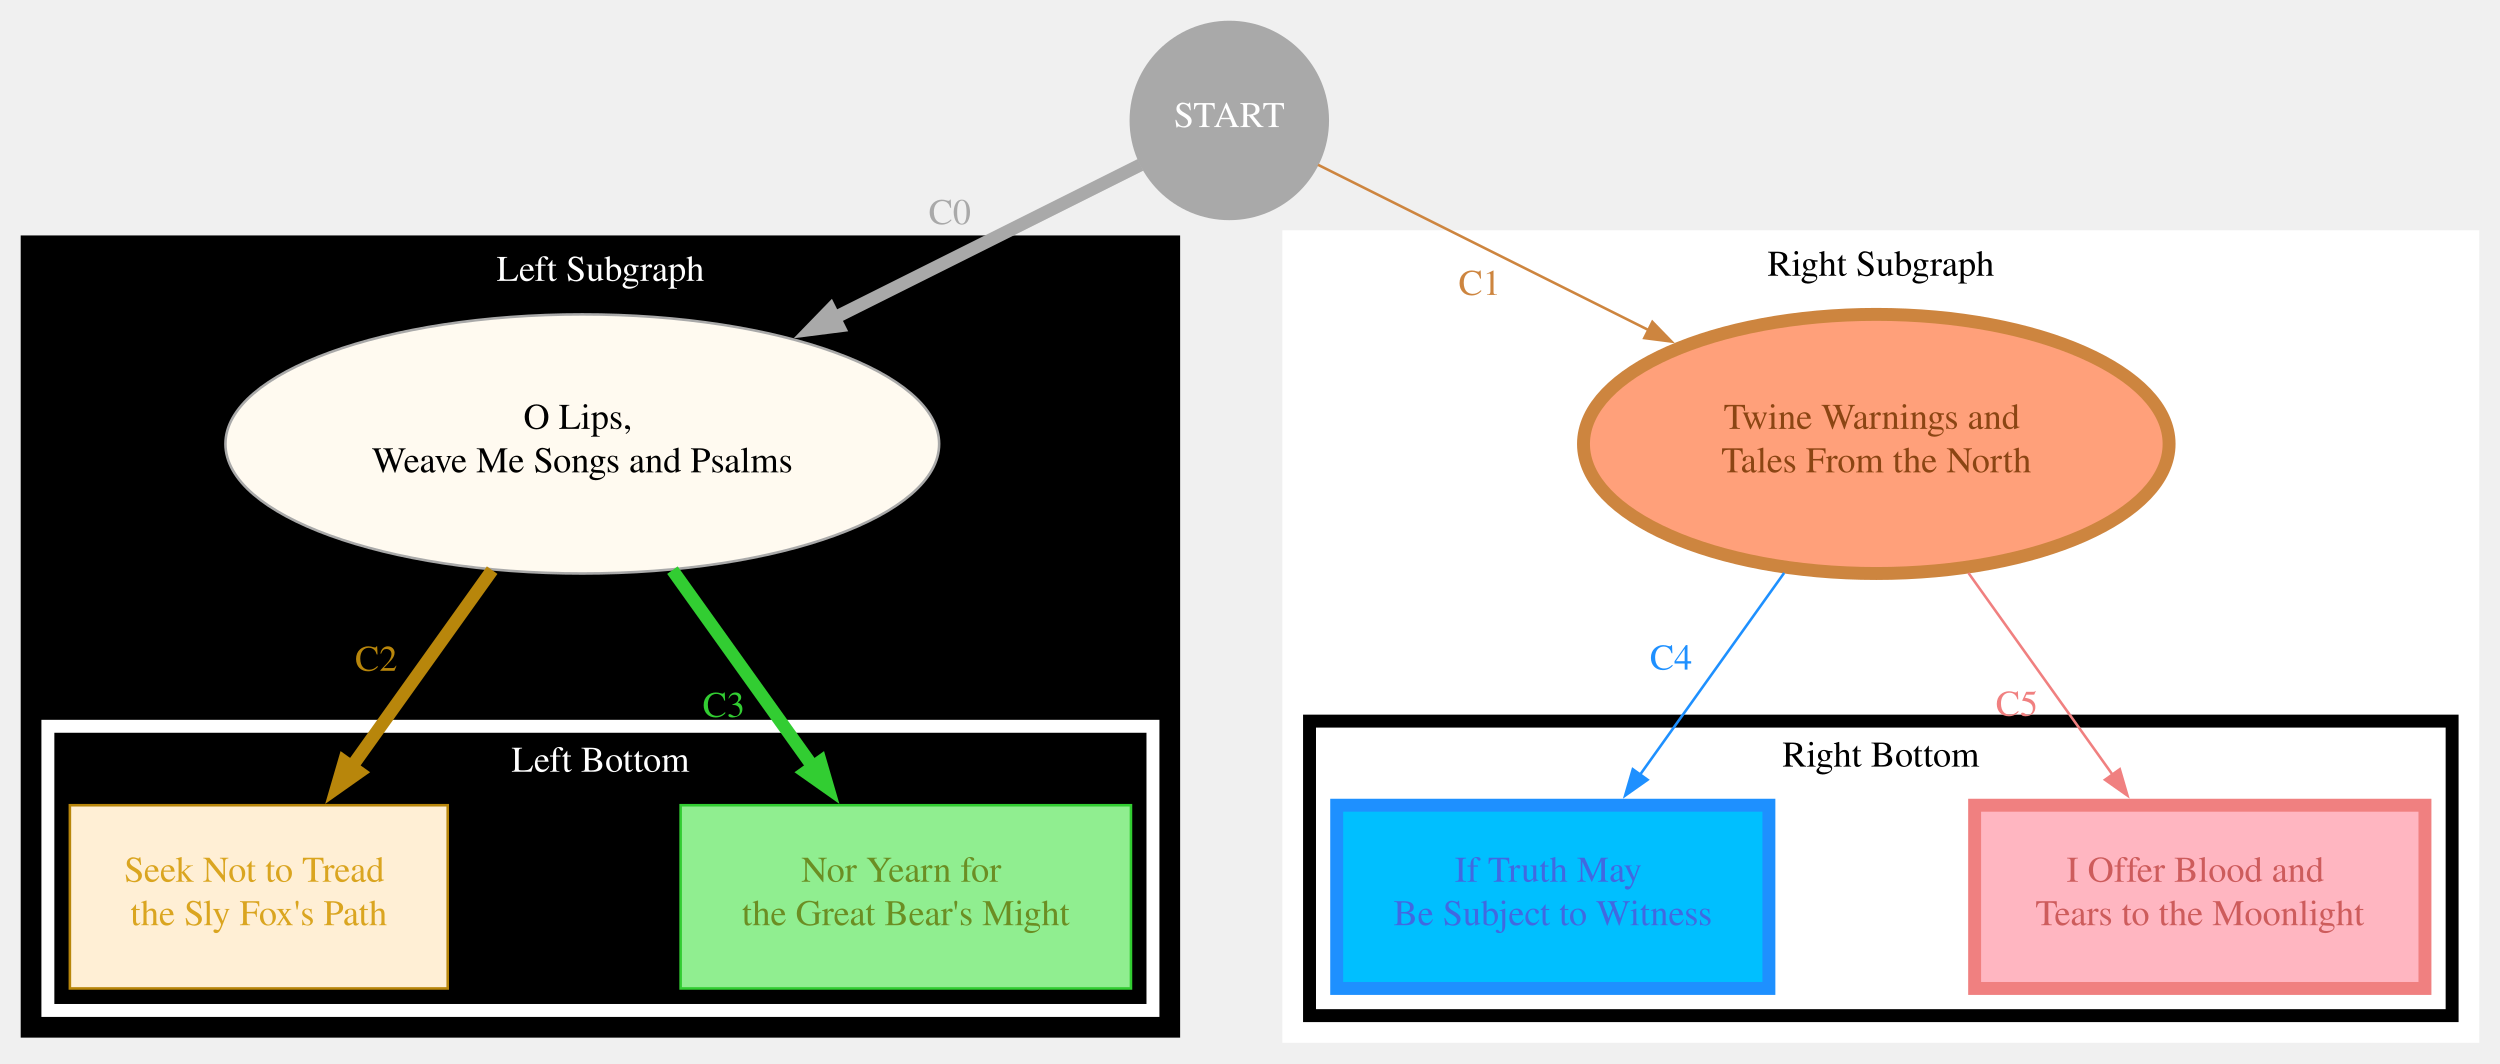
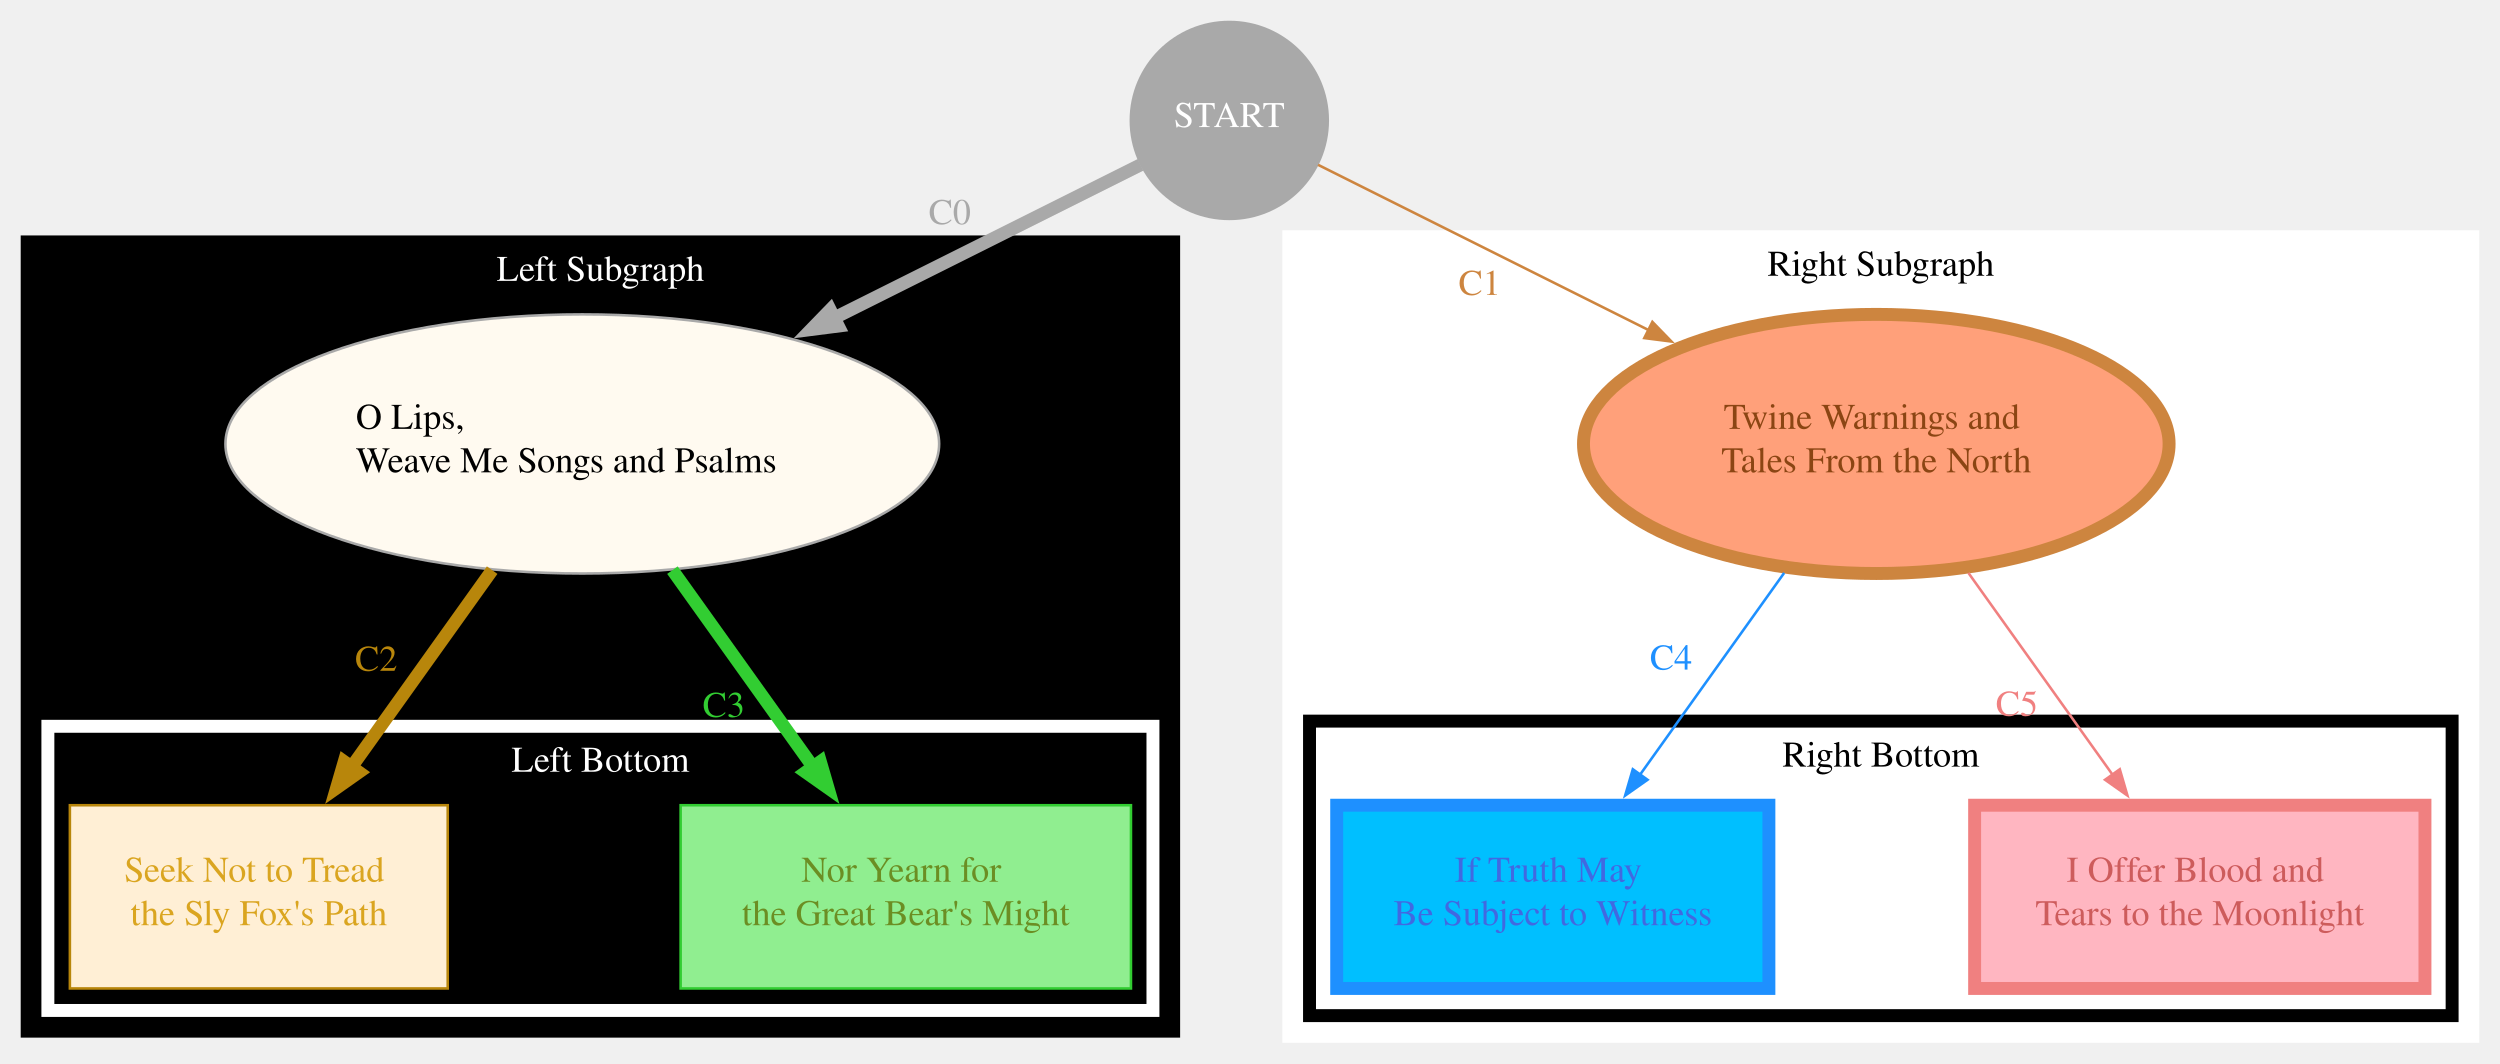
<svg xmlns="http://www.w3.org/2000/svg" width="966" height="410.939" viewBox="0 0 966 410.939">
  <g id="graph0" class="graph" transform="translate(475,46.53894) scale(1.0)">
    <g class="cluster" id="LG">
      <rect x="-467" y="44.437" width="448" height="309.963" fill="black" stroke="none" />
    </g>
    <text x="-243" y="59.437" text-anchor="middle" dominant-baseline="central" fill="white" font-family="Times,serif" font-size="14">Left Subgraph</text>
    <g class="cluster" id="LBG">
      <rect x="-456.5" y="234.1" width="427" height="109.8" fill="none" stroke="white" stroke-width="5" />
    </g>
    <text x="-243" y="249.1" text-anchor="middle" dominant-baseline="central" fill="white" font-family="Times,serif" font-size="14">Left Bottom</text>
    <g class="cluster" id="RG">
      <rect x="20.5" y="42.437" width="462.5" height="313.963" fill="white" stroke="none" />
    </g>
    <text x="251.75" y="57.437" text-anchor="middle" dominant-baseline="central" font-family="Times,serif" font-size="14">Right Subgraph</text>
    <g class="cluster" id="RBG">
      <rect x="31" y="232.1" width="441.5" height="113.8" fill="none" stroke="black" stroke-width="5" />
    </g>
    <text x="251.75" y="247.1" text-anchor="middle" dominant-baseline="central" font-family="Times,serif" font-size="14">Right Bottom</text>
    <g class="node" id="start">
      <circle cx="0" cy="0" r="38.539" fill="darkgrey" stroke="none" />
      <text x="0" y="0" text-anchor="middle" dominant-baseline="central" fill="white" font-family="Times,serif" font-size="14">START</text>
    </g>
    <g class="node" id="node_0">
      <ellipse cx="-250" cy="125" rx="137.886" ry="50.063" fill="floralwhite" stroke="darkgrey" />
      <text x="-250" y="125" text-anchor="middle" dominant-baseline="central" font-family="Times,serif" font-size="14">
-         <tspan x="-250" dy="-0.6em">O Lips, </tspan>
-         <tspan x="-250" dy="1.2em">Weave Me Songs and Psalms</tspan>
+         <tspan text-anchor="start" x="-337.5" dy="-0.6em">O Lips,</tspan>
+         <tspan text-anchor="start" x="-337.5" dy="1.2em">Weave Me Songs and Psalms</tspan>
      </text>
    </g>
    <g class="node" id="node_2">
      <rect x="-448" y="264.6" width="146" height="70.8" fill="papayawhip" stroke="darkgoldenrod" />
      <text x="-375" y="300" text-anchor="middle" dominant-baseline="central" fill="goldenrod" font-family="Times,serif" font-size="14">
-         <tspan x="-375" dy="-0.6em">Seek Not to Tread </tspan>
+         <tspan x="-375" dy="-0.6em">Seek Not to Tread</tspan>
        <tspan x="-375" dy="1.2em">the Sly Fox's Path</tspan>
      </text>
    </g>
    <g class="node" id="node_3">
      <rect x="-212" y="264.6" width="174" height="70.8" fill="lightgreen" stroke="limegreen" />
      <text x="-125" y="300" text-anchor="middle" dominant-baseline="central" fill="olivedrab" font-family="Times,serif" font-size="14">
-         <tspan x="-125" dy="-0.6em">Nor Yearn for </tspan>
+         <tspan x="-125" dy="-0.6em">Nor Yearn for</tspan>
        <tspan x="-125" dy="1.2em">the Great Bear's Might</tspan>
      </text>
    </g>
    <g class="node" id="node_1">
      <ellipse cx="250" cy="125" rx="113.137" ry="50.063" fill="lightsalmon" stroke="peru" stroke-width="5" />
      <text x="250" y="125" text-anchor="middle" dominant-baseline="central" fill="saddlebrown" font-family="Times,serif" font-size="14">
-         <tspan x="250" dy="-0.6em">Twine Warnings and </tspan>
+         <tspan x="250" dy="-0.6em">Twine Warnings and</tspan>
        <tspan x="250" dy="1.2em">Tales From the North</tspan>
      </text>
    </g>
    <g class="node" id="node_4">
      <rect x="41.5" y="264.6" width="167" height="70.8" fill="deepskyblue" stroke="dodgerblue" stroke-width="5" />
      <text x="125" y="300" text-anchor="middle" dominant-baseline="central" fill="royalblue" font-family="Times,serif" font-size="14">
-         <tspan x="125" dy="-0.6em">If Truth May </tspan>
+         <tspan x="125" dy="-0.6em">If Truth May</tspan>
        <tspan x="125" dy="1.2em">Be Subject to Witness</tspan>
      </text>
    </g>
    <g class="node" id="node_5">
      <rect x="288" y="264.6" width="174" height="70.8" fill="lightpink" stroke="lightcoral" stroke-width="5" />
      <text x="375" y="300" text-anchor="middle" dominant-baseline="central" fill="indianred" font-family="Times,serif" font-size="14">
-         <tspan x="375" dy="-0.6em">I Offer Blood and </tspan>
+         <tspan x="375" dy="-0.6em">I Offer Blood and</tspan>
        <tspan x="375" dy="1.2em">Tears to the Moonlight</tspan>
      </text>
    </g>
    <g class="edge" id="edge_0">
      <line x1="-34.291" y1="17.146" x2="-152.638" y2="76.319" stroke="darkgrey" stroke-width="5" />
      <polygon points="-161.582,80.791 -154.203,73.188 -151.073,79.449 -161.582,80.791" fill="darkgrey" stroke="darkgrey" stroke-width="5" />
      <text x="-108.011" y="37.505" text-anchor="middle" dominant-baseline="central" fill="darkgrey" font-family="Times,serif" font-size="14">C0</text>
    </g>
    <g class="edge" id="edge_2">
      <line x1="-284.83" y1="173.762" x2="-339.146" y2="249.805" stroke="darkgoldenrod" stroke-width="5" />
      <polygon points="-344.958,257.942 -341.994,247.77 -336.298,251.839 -344.958,257.942" fill="darkgoldenrod" stroke="darkgoldenrod" stroke-width="5" />
      <text x="-329.638" y="210.093" text-anchor="middle" dominant-baseline="central" fill="darkgoldenrod" font-family="Times,serif" font-size="14">C2</text>
    </g>
    <g class="edge" id="edge_3">
      <line x1="-215.17" y1="173.762" x2="-160.854" y2="249.805" stroke="limegreen" stroke-width="5" />
      <polygon points="-155.042,257.942 -163.702,251.839 -158.006,247.77 -155.042,257.942" fill="limegreen" stroke="limegreen" stroke-width="5" />
      <text x="-195.335" y="227.931" text-anchor="middle" dominant-baseline="central" fill="limegreen" font-family="Times,serif" font-size="14">C3</text>
    </g>
    <g class="edge" id="edge_1">
      <line x1="34.291" y1="17.146" x2="161.915" y2="80.958" stroke="peru" />
      <polygon points="170.86,85.43 160.35,84.088 163.481,77.827 170.86,85.43" fill="peru" stroke="peru" />
      <text x="96.742" y="64.871" text-anchor="middle" dominant-baseline="central" fill="peru" font-family="Times,serif" font-size="14">C1</text>
    </g>
    <g class="edge" id="edge_4">
      <line x1="214.406" y1="174.831" x2="158.764" y2="252.731" stroke="dodgerblue" />
      <polygon points="152.951,260.868 155.915,250.697 161.612,254.765 152.951,260.868" fill="dodgerblue" stroke="dodgerblue" />
      <text x="170.694" y="209.628" text-anchor="middle" dominant-baseline="central" fill="dodgerblue" font-family="Times,serif" font-size="14">C4</text>
    </g>
    <g class="edge" id="edge_5">
      <line x1="285.594" y1="174.831" x2="341.236" y2="252.731" stroke="lightcoral" />
      <polygon points="347.049,260.868 338.388,254.765 344.085,250.697 347.049,260.868" fill="lightcoral" stroke="lightcoral" />
      <text x="304.333" y="227.466" text-anchor="middle" dominant-baseline="central" fill="lightcoral" font-family="Times,serif" font-size="14">C5</text>
    </g>
  </g>
</svg>
